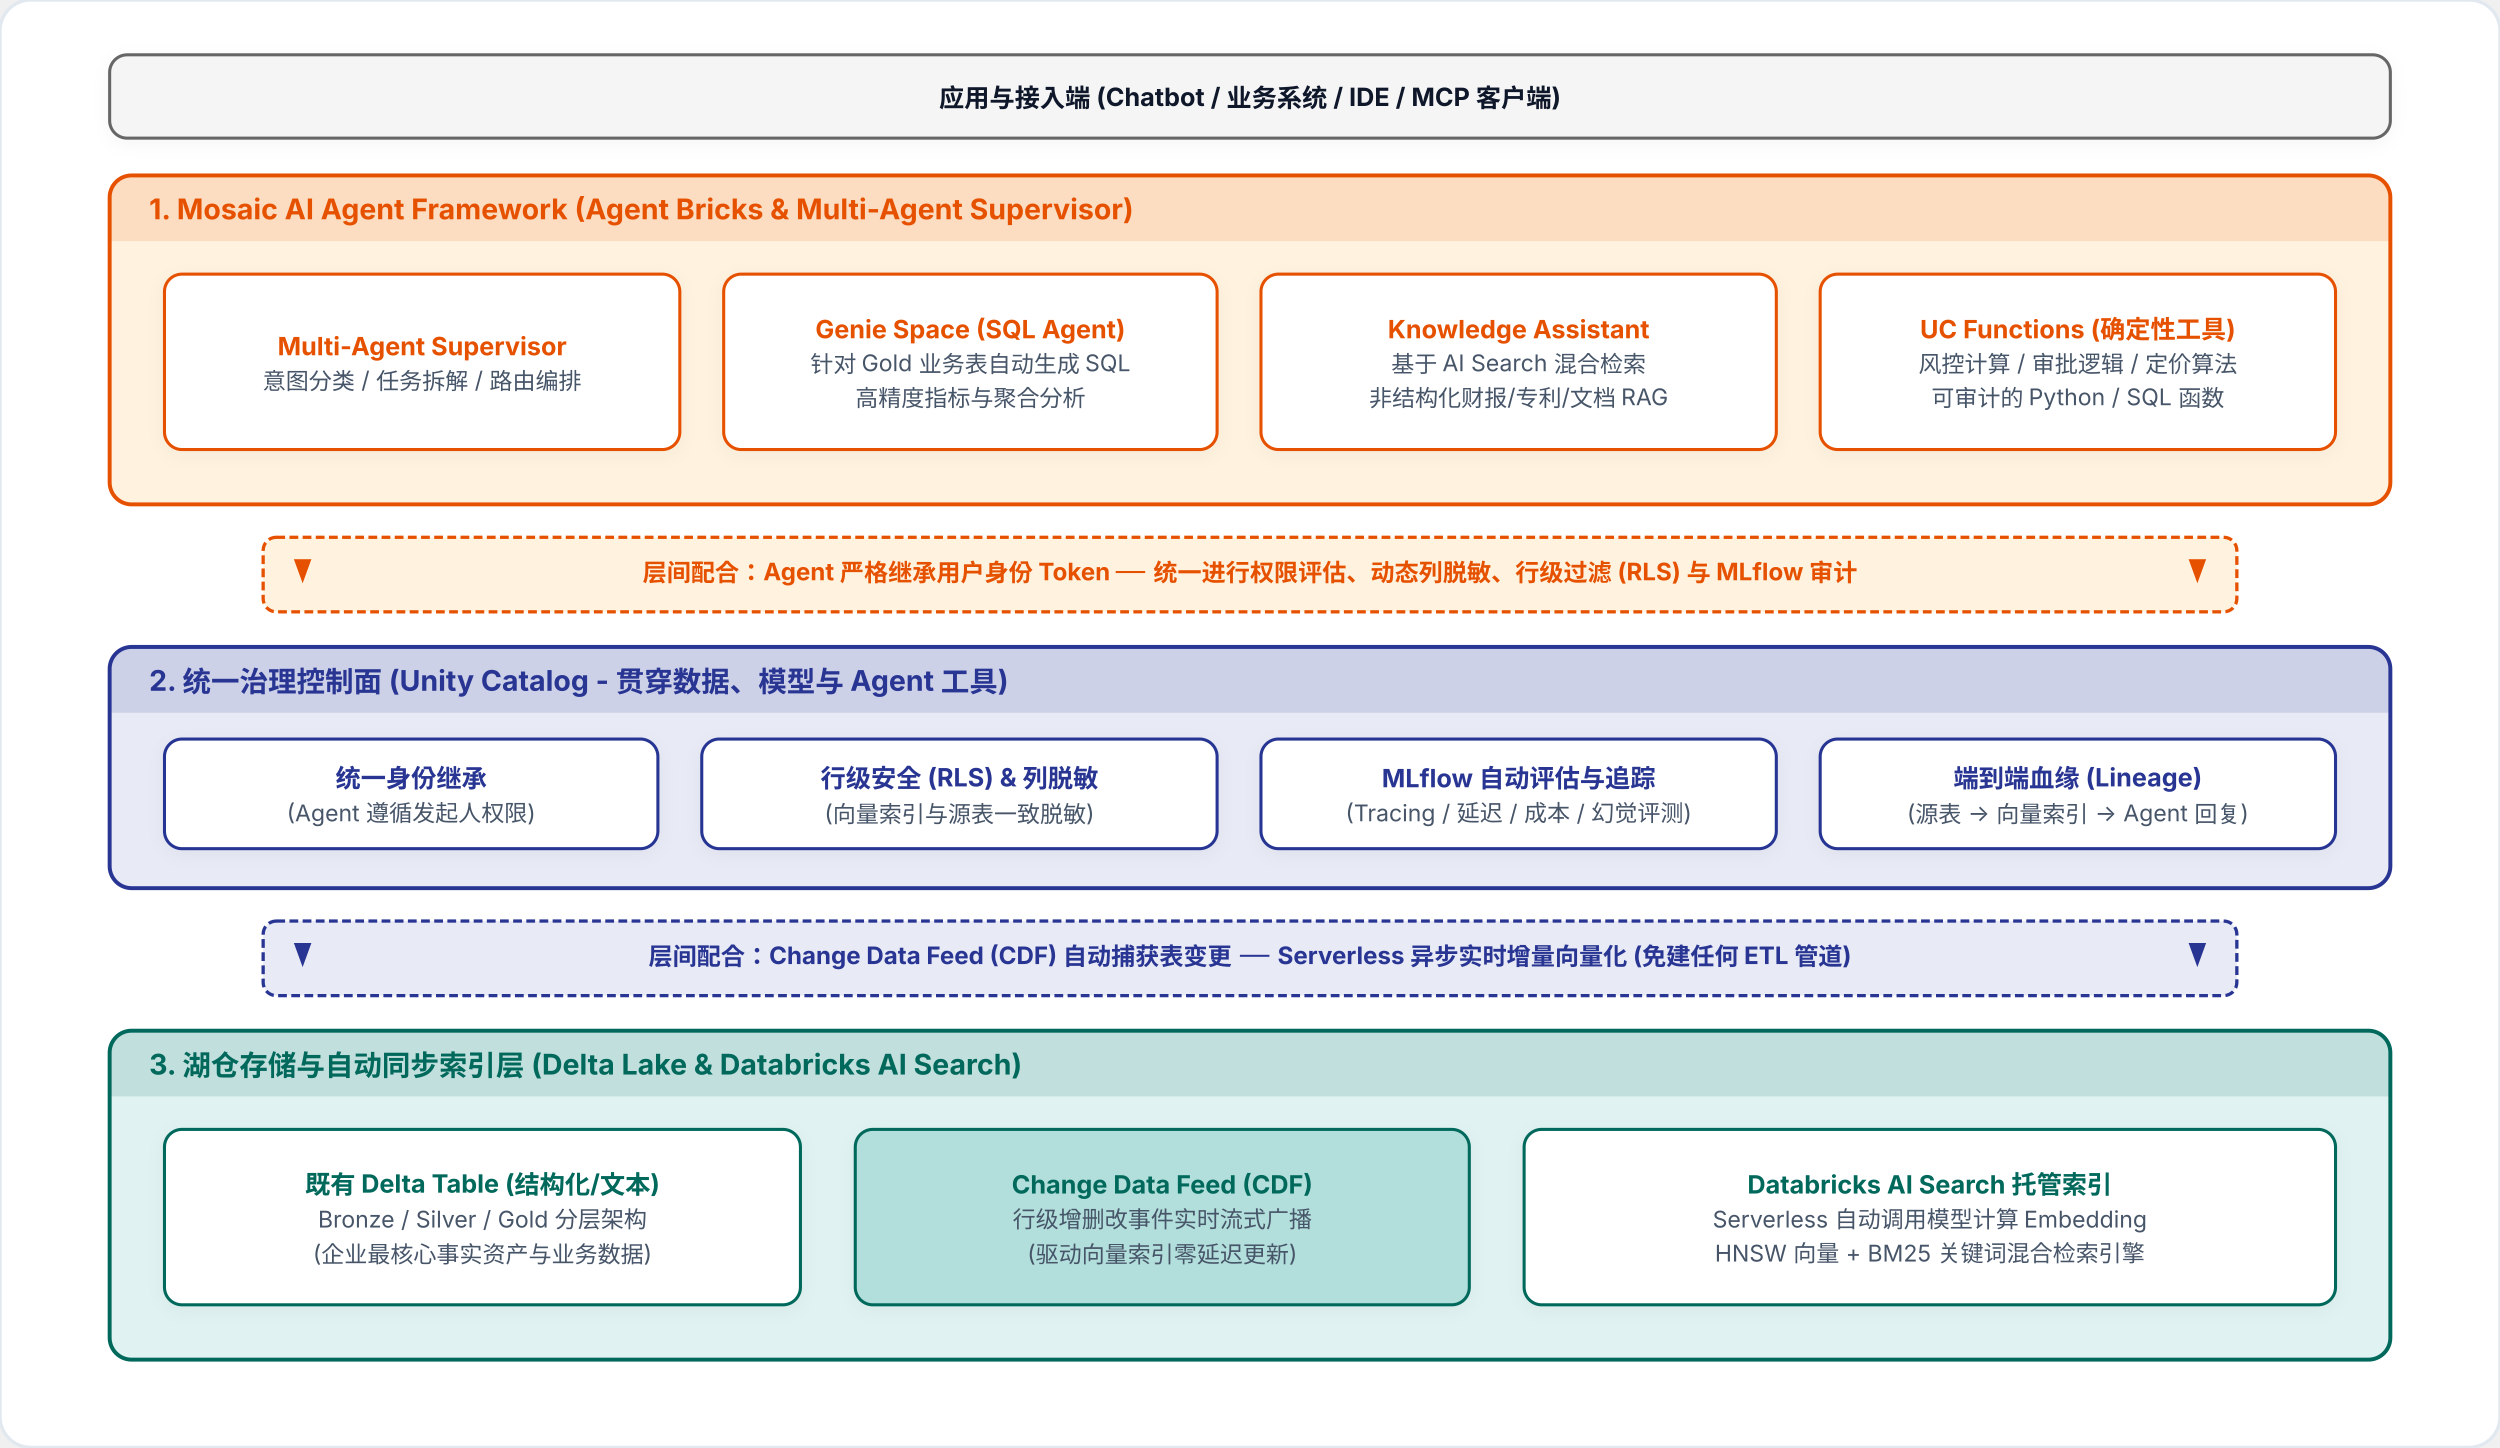
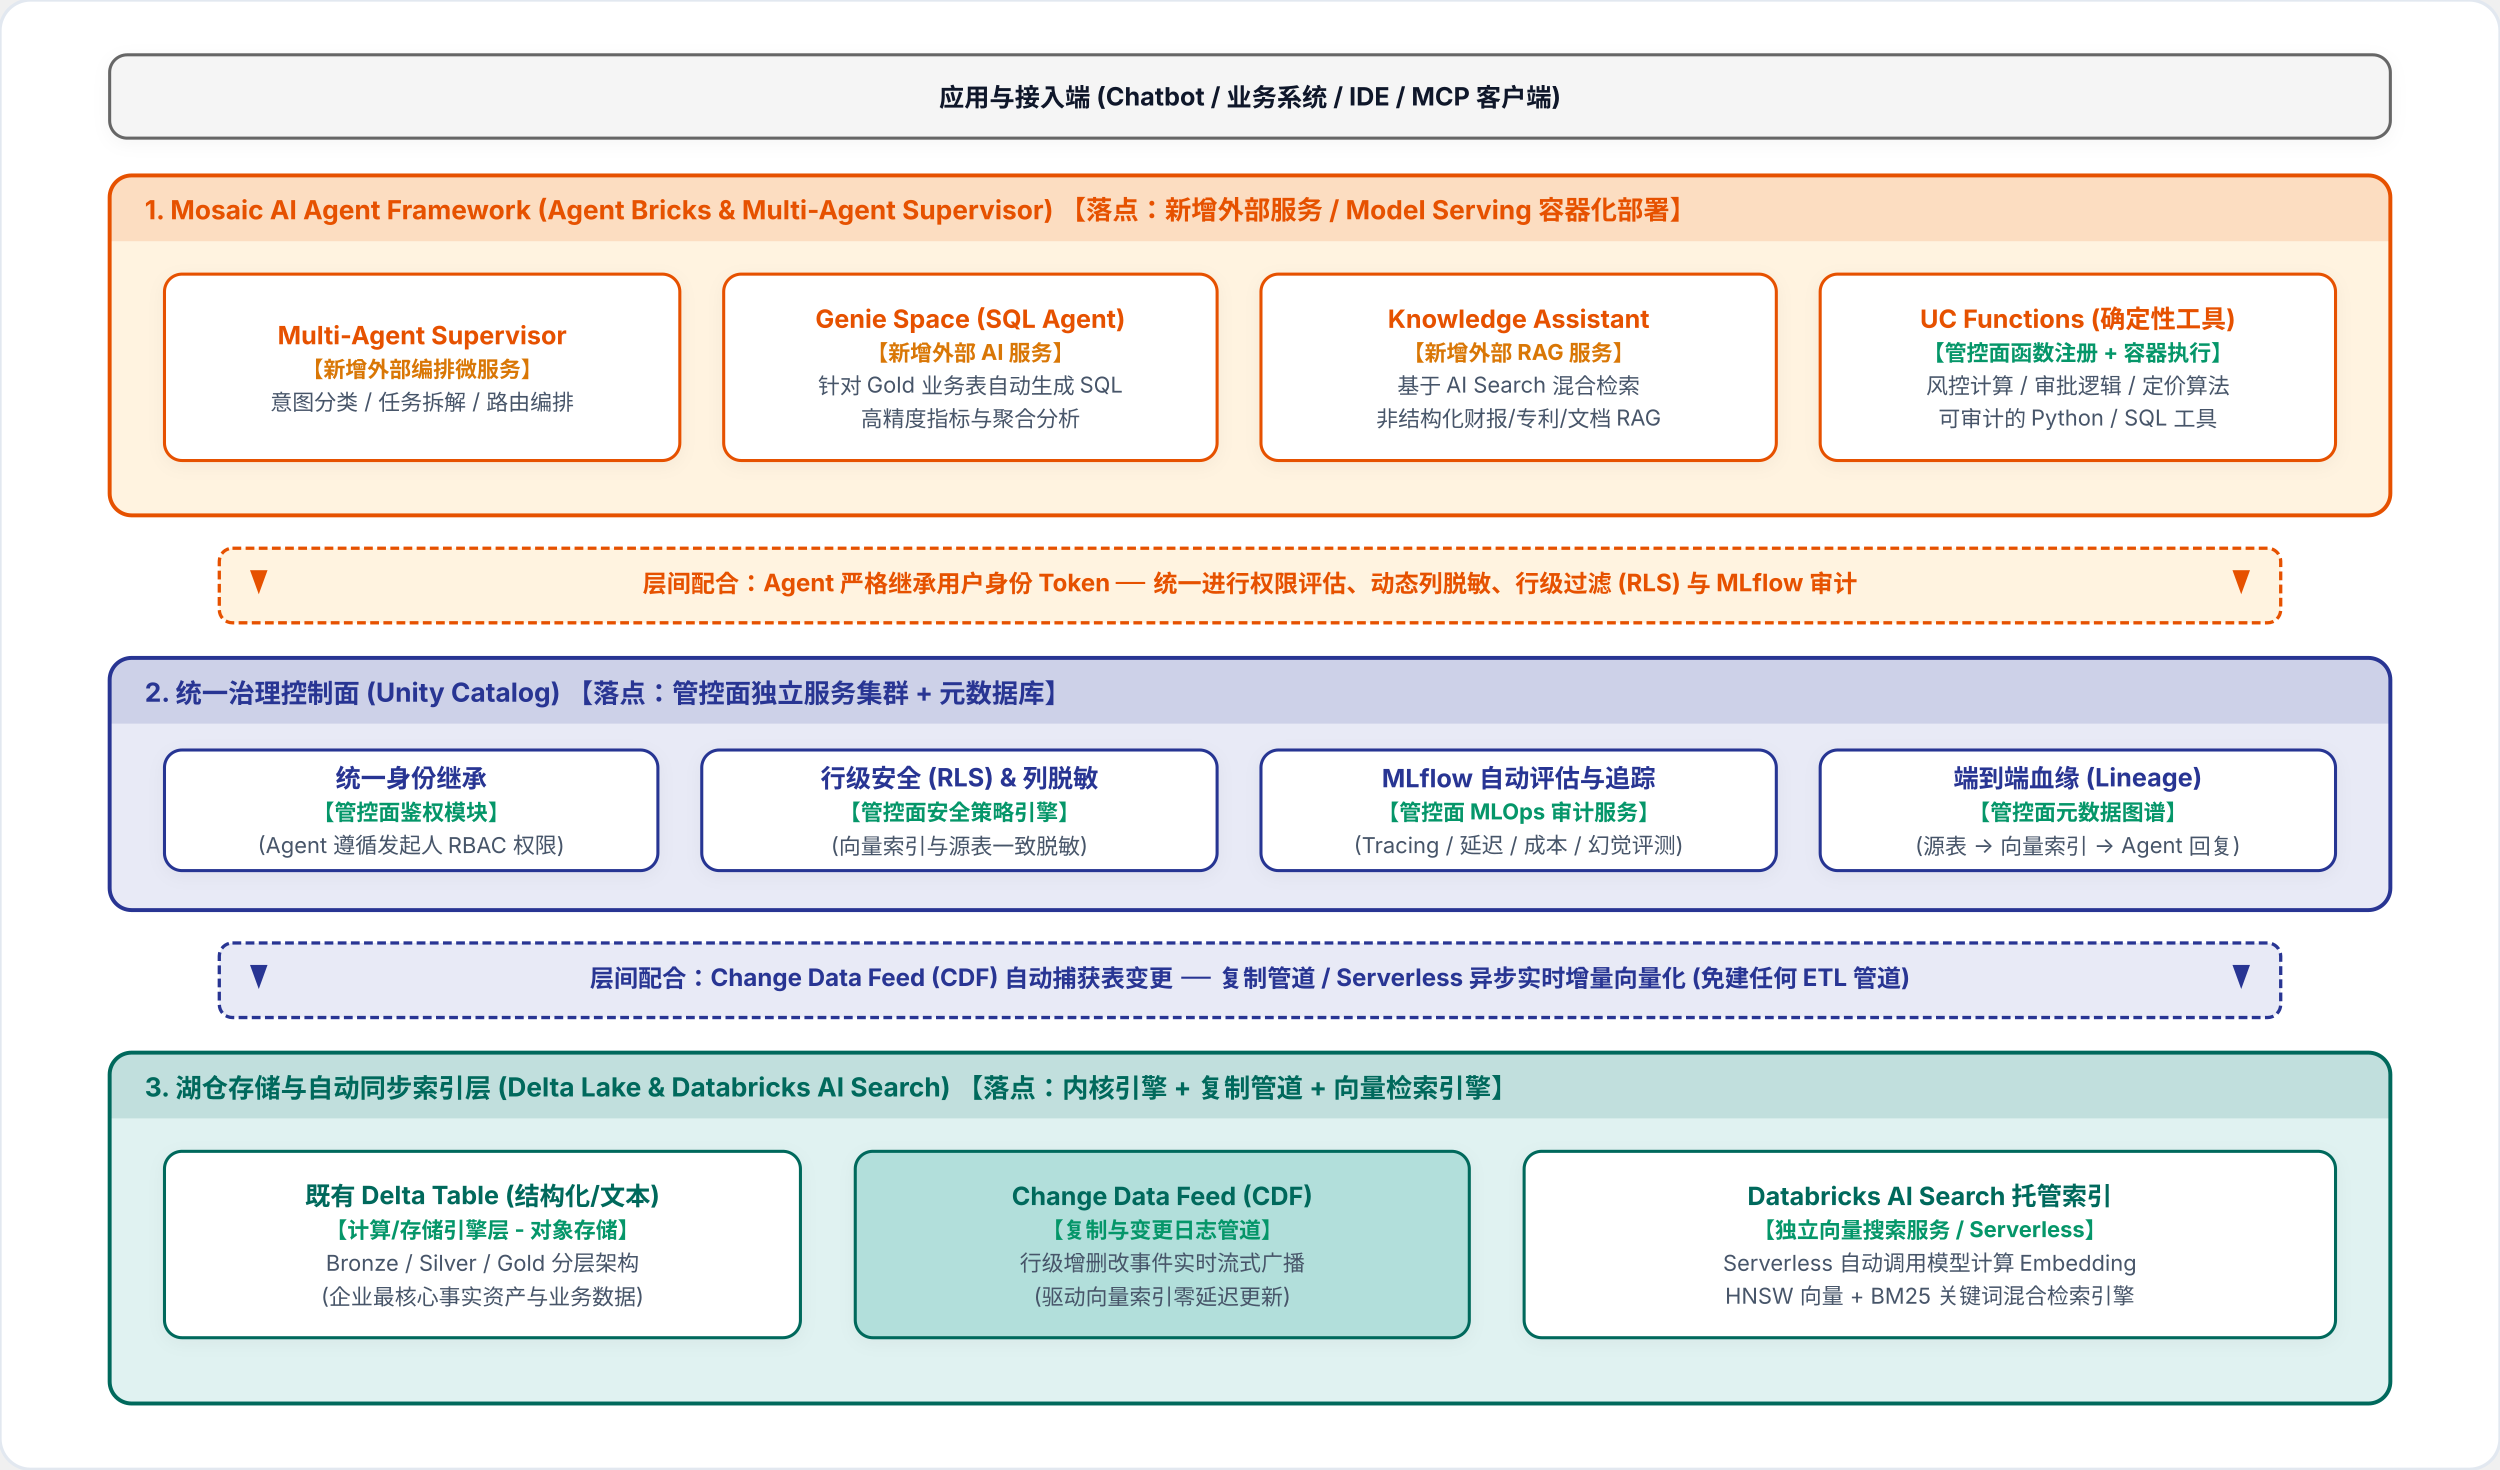
- <svg xmlns="http://www.w3.org/2000/svg" viewBox="0 0 1140 660" width="100%" height="auto">
-   <rect x="0" y="0" width="1140" height="660" rx="14" fill="#ffffff" stroke="#e2e8f0" stroke-width="1.5" />
-   <rect x="50.0" y="80.0" width="1040.0" height="150.0" rx="10" fill="#fff3e0" stroke="#e65100" stroke-width="1.8" />
+ <svg xmlns="http://www.w3.org/2000/svg" viewBox="0 0 1140 670" width="100%" height="auto">
+   <rect x="0" y="0" width="1140" height="670" rx="14" fill="#ffffff" stroke="#e2e8f0" stroke-width="1.5" />
+   <rect x="50.0" y="80.0" width="1040.0" height="155.0" rx="10" fill="#fff3e0" stroke="#e65100" stroke-width="1.8" />
  <path d="M 50.0 90.0 A 10 10 0 0 1 60.0 80.0 L 1080.0 80.0 A 10 10 0 0 1 1090.0 90.0 L 1090.0 110.0 L 50.0 110.0 Z" fill="#e65100" opacity="0.14" />
-   <text x="68.0" y="100.0" font-family="-apple-system, BlinkMacSystemFont, Segoe UI, sans-serif" font-size="13" font-weight="700" fill="#e65100">1. Mosaic AI Agent Framework (Agent Bricks &amp; Multi-Agent Supervisor)</text>
-   <rect x="50.0" y="295.0" width="1040.0" height="110.0" rx="10" fill="#e8eaf6" stroke="#283593" stroke-width="1.8" />
-   <path d="M 50.0 305.0 A 10 10 0 0 1 60.0 295.0 L 1080.0 295.0 A 10 10 0 0 1 1090.0 305.0 L 1090.0 325.0 L 50.0 325.0 Z" fill="#283593" opacity="0.14" />
-   <text x="68.0" y="315.0" font-family="-apple-system, BlinkMacSystemFont, Segoe UI, sans-serif" font-size="13" font-weight="700" fill="#283593">2. 统一治理控制面 (Unity Catalog - 贯穿数据、模型与 Agent 工具)</text>
-   <rect x="50.0" y="470.0" width="1040.0" height="150.0" rx="10" fill="#e0f2f1" stroke="#00695c" stroke-width="1.8" />
-   <path d="M 50.0 480.0 A 10 10 0 0 1 60.0 470.0 L 1080.0 470.0 A 10 10 0 0 1 1090.0 480.0 L 1090.0 500.0 L 50.0 500.0 Z" fill="#00695c" opacity="0.14" />
-   <text x="68.0" y="490.0" font-family="-apple-system, BlinkMacSystemFont, Segoe UI, sans-serif" font-size="13" font-weight="700" fill="#00695c">3. 湖仓存储与自动同步索引层 (Delta Lake &amp; Databricks AI Search)</text>
+   <text x="66.0" y="100.0" font-family="-apple-system, BlinkMacSystemFont, Segoe UI, sans-serif" font-size="12" font-weight="700" fill="#e65100">1. Mosaic AI Agent Framework (Agent Bricks &amp; Multi-Agent Supervisor)  【落点：新增外部服务 / Model Serving 容器化部署】</text>
+   <rect x="50.0" y="300.0" width="1040.0" height="115.0" rx="10" fill="#e8eaf6" stroke="#283593" stroke-width="1.8" />
+   <path d="M 50.0 310.0 A 10 10 0 0 1 60.0 300.0 L 1080.0 300.0 A 10 10 0 0 1 1090.0 310.0 L 1090.0 330.0 L 50.0 330.0 Z" fill="#283593" opacity="0.14" />
+   <text x="66.0" y="320.0" font-family="-apple-system, BlinkMacSystemFont, Segoe UI, sans-serif" font-size="12" font-weight="700" fill="#283593">2. 统一治理控制面 (Unity Catalog)  【落点：管控面独立服务集群 + 元数据库】</text>
+   <rect x="50.0" y="480.0" width="1040.0" height="160.0" rx="10" fill="#e0f2f1" stroke="#00695c" stroke-width="1.8" />
+   <path d="M 50.0 490.0 A 10 10 0 0 1 60.0 480.0 L 1080.0 480.0 A 10 10 0 0 1 1090.0 490.0 L 1090.0 510.0 L 50.0 510.0 Z" fill="#00695c" opacity="0.14" />
+   <text x="66.0" y="500.0" font-family="-apple-system, BlinkMacSystemFont, Segoe UI, sans-serif" font-size="12" font-weight="700" fill="#00695c">3. 湖仓存储与自动同步索引层 (Delta Lake &amp; Databricks AI Search)  【落点：内核引擎 + 复制管道 + 向量检索引擎】</text>
  <rect x="50.0" y="25.0" width="1040.0" height="38.0" rx="8" fill="#f5f5f5" stroke="#666666" stroke-width="1.4" filter="drop-shadow(0 2px 4px rgba(0,0,0,0.04))" />
-   <text x="570.0" y="48.75" font-family="-apple-system, BlinkMacSystemFont, Segoe UI, sans-serif" font-size="11.5" font-weight="700" fill="#0f172a" text-anchor="middle">应用与接入端 (Chatbot / 业务系统 / IDE / MCP 客户端)</text>
-   <rect x="75.0" y="125.0" width="235.0" height="80.0" rx="8" fill="#ffffff" stroke="#e65100" stroke-width="1.4" filter="drop-shadow(0 2px 4px rgba(0,0,0,0.04))" />
-   <text x="192.5" y="162.0" font-family="-apple-system, BlinkMacSystemFont, Segoe UI, sans-serif" font-size="11.5" font-weight="700" fill="#e65100" text-anchor="middle">Multi-Agent Supervisor</text>
-   <text x="192.5" y="177.5" font-family="-apple-system, BlinkMacSystemFont, Segoe UI, sans-serif" font-size="10.5" font-weight="400" fill="#475569" text-anchor="middle">意图分类 / 任务拆解 / 路由编排</text>
-   <rect x="330.0" y="125.0" width="225.0" height="80.0" rx="8" fill="#ffffff" stroke="#e65100" stroke-width="1.4" filter="drop-shadow(0 2px 4px rgba(0,0,0,0.04))" />
-   <text x="442.5" y="154.25" font-family="-apple-system, BlinkMacSystemFont, Segoe UI, sans-serif" font-size="11.5" font-weight="700" fill="#e65100" text-anchor="middle">Genie Space (SQL Agent)</text>
-   <text x="442.5" y="169.75" font-family="-apple-system, BlinkMacSystemFont, Segoe UI, sans-serif" font-size="10.5" font-weight="400" fill="#475569" text-anchor="middle">针对 Gold 业务表自动生成 SQL</text>
-   <text x="442.5" y="185.25" font-family="-apple-system, BlinkMacSystemFont, Segoe UI, sans-serif" font-size="10.5" font-weight="400" fill="#475569" text-anchor="middle">高精度指标与聚合分析</text>
-   <rect x="575.0" y="125.0" width="235.0" height="80.0" rx="8" fill="#ffffff" stroke="#e65100" stroke-width="1.4" filter="drop-shadow(0 2px 4px rgba(0,0,0,0.04))" />
-   <text x="692.5" y="154.25" font-family="-apple-system, BlinkMacSystemFont, Segoe UI, sans-serif" font-size="11.5" font-weight="700" fill="#e65100" text-anchor="middle">Knowledge Assistant</text>
-   <text x="692.5" y="169.75" font-family="-apple-system, BlinkMacSystemFont, Segoe UI, sans-serif" font-size="10.5" font-weight="400" fill="#475569" text-anchor="middle">基于 AI Search 混合检索</text>
-   <text x="692.5" y="185.25" font-family="-apple-system, BlinkMacSystemFont, Segoe UI, sans-serif" font-size="10.5" font-weight="400" fill="#475569" text-anchor="middle">非结构化财报/专利/文档 RAG</text>
-   <rect x="830.0" y="125.0" width="235.0" height="80.0" rx="8" fill="#ffffff" stroke="#e65100" stroke-width="1.4" filter="drop-shadow(0 2px 4px rgba(0,0,0,0.04))" />
-   <text x="947.5" y="154.25" font-family="-apple-system, BlinkMacSystemFont, Segoe UI, sans-serif" font-size="11.5" font-weight="700" fill="#e65100" text-anchor="middle">UC Functions (确定性工具)</text>
-   <text x="947.5" y="169.75" font-family="-apple-system, BlinkMacSystemFont, Segoe UI, sans-serif" font-size="10.5" font-weight="400" fill="#475569" text-anchor="middle">风控计算 / 审批逻辑 / 定价算法</text>
-   <text x="947.5" y="185.25" font-family="-apple-system, BlinkMacSystemFont, Segoe UI, sans-serif" font-size="10.5" font-weight="400" fill="#475569" text-anchor="middle">可审计的 Python / SQL 函数</text>
-   <rect x="120.0" y="245.0" width="900.0" height="34.0" rx="6" fill="#fff3e0" stroke="#e65100" stroke-width="1.5" stroke-dasharray="4 2" />
-   <polygon points="134.0,255.0 142.0,255.0 138.0,266.0" fill="#e65100" />
-   <polygon points="998.0,255.0 1006.0,255.0 1002.0,266.0" fill="#e65100" />
-   <text x="570.0" y="265.0" font-family="-apple-system, BlinkMacSystemFont, Segoe UI, sans-serif" font-size="11" font-weight="700" fill="#e65100" text-anchor="middle">层间配合：Agent 严格继承用户身份 Token ── 统一进行权限评估、动态列脱敏、行级过滤 (RLS) 与 MLflow 审计</text>
-   <rect x="75.0" y="337.0" width="225.0" height="50.0" rx="8" fill="#ffffff" stroke="#283593" stroke-width="1.4" filter="drop-shadow(0 2px 4px rgba(0,0,0,0.04))" />
+   <text x="570.0" y="48.5" font-family="-apple-system, BlinkMacSystemFont, Segoe UI, sans-serif" font-size="11.5" font-weight="700" fill="#0f172a" text-anchor="middle">应用与接入端 (Chatbot / 业务系统 / IDE / MCP 客户端)</text>
+   <rect x="75.0" y="125.0" width="235.0" height="85.0" rx="8" fill="#ffffff" stroke="#e65100" stroke-width="1.4" filter="drop-shadow(0 2px 4px rgba(0,0,0,0.04))" />
+   <text x="192.5" y="157.0" font-family="-apple-system, BlinkMacSystemFont, Segoe UI, sans-serif" font-size="11.5" font-weight="700" fill="#e65100" text-anchor="middle">Multi-Agent Supervisor</text>
+   <text x="192.5" y="172.0" font-family="-apple-system, BlinkMacSystemFont, Segoe UI, sans-serif" font-size="10" font-weight="700" fill="#d97706" text-anchor="middle">【新增外部编排微服务】</text>
+   <text x="192.5" y="187.0" font-family="-apple-system, BlinkMacSystemFont, Segoe UI, sans-serif" font-size="10" font-weight="400" fill="#475569" text-anchor="middle">意图分类 / 任务拆解 / 路由编排</text>
+   <rect x="330.0" y="125.0" width="225.0" height="85.0" rx="8" fill="#ffffff" stroke="#e65100" stroke-width="1.4" filter="drop-shadow(0 2px 4px rgba(0,0,0,0.04))" />
+   <text x="442.5" y="149.5" font-family="-apple-system, BlinkMacSystemFont, Segoe UI, sans-serif" font-size="11.5" font-weight="700" fill="#e65100" text-anchor="middle">Genie Space (SQL Agent)</text>
+   <text x="442.5" y="164.5" font-family="-apple-system, BlinkMacSystemFont, Segoe UI, sans-serif" font-size="10" font-weight="700" fill="#d97706" text-anchor="middle">【新增外部 AI 服务】</text>
+   <text x="442.5" y="179.5" font-family="-apple-system, BlinkMacSystemFont, Segoe UI, sans-serif" font-size="10" font-weight="400" fill="#475569" text-anchor="middle">针对 Gold 业务表自动生成 SQL</text>
+   <text x="442.5" y="194.5" font-family="-apple-system, BlinkMacSystemFont, Segoe UI, sans-serif" font-size="10" font-weight="400" fill="#475569" text-anchor="middle">高精度指标与聚合分析</text>
+   <rect x="575.0" y="125.0" width="235.0" height="85.0" rx="8" fill="#ffffff" stroke="#e65100" stroke-width="1.4" filter="drop-shadow(0 2px 4px rgba(0,0,0,0.04))" />
+   <text x="692.5" y="149.5" font-family="-apple-system, BlinkMacSystemFont, Segoe UI, sans-serif" font-size="11.5" font-weight="700" fill="#e65100" text-anchor="middle">Knowledge Assistant</text>
+   <text x="692.5" y="164.5" font-family="-apple-system, BlinkMacSystemFont, Segoe UI, sans-serif" font-size="10" font-weight="700" fill="#d97706" text-anchor="middle">【新增外部 RAG 服务】</text>
+   <text x="692.5" y="179.5" font-family="-apple-system, BlinkMacSystemFont, Segoe UI, sans-serif" font-size="10" font-weight="400" fill="#475569" text-anchor="middle">基于 AI Search 混合检索</text>
+   <text x="692.5" y="194.5" font-family="-apple-system, BlinkMacSystemFont, Segoe UI, sans-serif" font-size="10" font-weight="400" fill="#475569" text-anchor="middle">非结构化财报/专利/文档 RAG</text>
+   <rect x="830.0" y="125.0" width="235.0" height="85.0" rx="8" fill="#ffffff" stroke="#e65100" stroke-width="1.4" filter="drop-shadow(0 2px 4px rgba(0,0,0,0.04))" />
+   <text x="947.5" y="149.5" font-family="-apple-system, BlinkMacSystemFont, Segoe UI, sans-serif" font-size="11.5" font-weight="700" fill="#e65100" text-anchor="middle">UC Functions (确定性工具)</text>
+   <text x="947.5" y="164.5" font-family="-apple-system, BlinkMacSystemFont, Segoe UI, sans-serif" font-size="10" font-weight="700" fill="#059669" text-anchor="middle">【管控面函数注册 + 容器执行】</text>
+   <text x="947.5" y="179.5" font-family="-apple-system, BlinkMacSystemFont, Segoe UI, sans-serif" font-size="10" font-weight="400" fill="#475569" text-anchor="middle">风控计算 / 审批逻辑 / 定价算法</text>
+   <text x="947.5" y="194.5" font-family="-apple-system, BlinkMacSystemFont, Segoe UI, sans-serif" font-size="10" font-weight="400" fill="#475569" text-anchor="middle">可审计的 Python / SQL 工具</text>
+   <rect x="100.0" y="250.0" width="940.0" height="34.0" rx="6" fill="#fff3e0" stroke="#e65100" stroke-width="1.5" stroke-dasharray="4 2" />
+   <polygon points="114.0,260.0 122.0,260.0 118.0,271.0" fill="#e65100" />
+   <polygon points="1018.0,260.0 1026.0,260.0 1022.0,271.0" fill="#e65100" />
+   <text x="570.0" y="270.0" font-family="-apple-system, BlinkMacSystemFont, Segoe UI, sans-serif" font-size="11" font-weight="700" fill="#e65100" text-anchor="middle">层间配合：Agent 严格继承用户身份 Token ── 统一进行权限评估、动态列脱敏、行级过滤 (RLS) 与 MLflow 审计</text>
+   <rect x="75.0" y="342.0" width="225.0" height="55.0" rx="8" fill="#ffffff" stroke="#283593" stroke-width="1.4" filter="drop-shadow(0 2px 4px rgba(0,0,0,0.04))" />
  <text x="187.5" y="359.0" font-family="-apple-system, BlinkMacSystemFont, Segoe UI, sans-serif" font-size="11.5" font-weight="700" fill="#283593" text-anchor="middle">统一身份继承</text>
-   <text x="187.5" y="374.5" font-family="-apple-system, BlinkMacSystemFont, Segoe UI, sans-serif" font-size="10.5" font-weight="400" fill="#475569" text-anchor="middle">(Agent 遵循发起人权限)</text>
-   <rect x="320.0" y="337.0" width="235.0" height="50.0" rx="8" fill="#ffffff" stroke="#283593" stroke-width="1.4" filter="drop-shadow(0 2px 4px rgba(0,0,0,0.04))" />
+   <text x="187.5" y="374.0" font-family="-apple-system, BlinkMacSystemFont, Segoe UI, sans-serif" font-size="10" font-weight="700" fill="#059669" text-anchor="middle">【管控面鉴权模块】</text>
+   <text x="187.5" y="389.0" font-family="-apple-system, BlinkMacSystemFont, Segoe UI, sans-serif" font-size="10" font-weight="400" fill="#475569" text-anchor="middle">(Agent 遵循发起人 RBAC 权限)</text>
+   <rect x="320.0" y="342.0" width="235.0" height="55.0" rx="8" fill="#ffffff" stroke="#283593" stroke-width="1.4" filter="drop-shadow(0 2px 4px rgba(0,0,0,0.04))" />
  <text x="437.5" y="359.0" font-family="-apple-system, BlinkMacSystemFont, Segoe UI, sans-serif" font-size="11.5" font-weight="700" fill="#283593" text-anchor="middle">行级安全 (RLS) &amp; 列脱敏</text>
-   <text x="437.5" y="374.5" font-family="-apple-system, BlinkMacSystemFont, Segoe UI, sans-serif" font-size="10.5" font-weight="400" fill="#475569" text-anchor="middle">(向量索引与源表一致脱敏)</text>
-   <rect x="575.0" y="337.0" width="235.0" height="50.0" rx="8" fill="#ffffff" stroke="#283593" stroke-width="1.4" filter="drop-shadow(0 2px 4px rgba(0,0,0,0.04))" />
+   <text x="437.5" y="374.0" font-family="-apple-system, BlinkMacSystemFont, Segoe UI, sans-serif" font-size="10" font-weight="700" fill="#059669" text-anchor="middle">【管控面安全策略引擎】</text>
+   <text x="437.5" y="389.0" font-family="-apple-system, BlinkMacSystemFont, Segoe UI, sans-serif" font-size="10" font-weight="400" fill="#475569" text-anchor="middle">(向量索引与源表一致脱敏)</text>
+   <rect x="575.0" y="342.0" width="235.0" height="55.0" rx="8" fill="#ffffff" stroke="#283593" stroke-width="1.4" filter="drop-shadow(0 2px 4px rgba(0,0,0,0.04))" />
  <text x="692.5" y="359.0" font-family="-apple-system, BlinkMacSystemFont, Segoe UI, sans-serif" font-size="11.5" font-weight="700" fill="#283593" text-anchor="middle">MLflow 自动评估与追踪</text>
-   <text x="692.5" y="374.5" font-family="-apple-system, BlinkMacSystemFont, Segoe UI, sans-serif" font-size="10.5" font-weight="400" fill="#475569" text-anchor="middle">(Tracing / 延迟 / 成本 / 幻觉评测)</text>
-   <rect x="830.0" y="337.0" width="235.0" height="50.0" rx="8" fill="#ffffff" stroke="#283593" stroke-width="1.4" filter="drop-shadow(0 2px 4px rgba(0,0,0,0.04))" />
+   <text x="692.5" y="374.0" font-family="-apple-system, BlinkMacSystemFont, Segoe UI, sans-serif" font-size="10" font-weight="700" fill="#059669" text-anchor="middle">【管控面 MLOps 审计服务】</text>
+   <text x="692.5" y="389.0" font-family="-apple-system, BlinkMacSystemFont, Segoe UI, sans-serif" font-size="10" font-weight="400" fill="#475569" text-anchor="middle">(Tracing / 延迟 / 成本 / 幻觉评测)</text>
+   <rect x="830.0" y="342.0" width="235.0" height="55.0" rx="8" fill="#ffffff" stroke="#283593" stroke-width="1.4" filter="drop-shadow(0 2px 4px rgba(0,0,0,0.04))" />
  <text x="947.5" y="359.0" font-family="-apple-system, BlinkMacSystemFont, Segoe UI, sans-serif" font-size="11.5" font-weight="700" fill="#283593" text-anchor="middle">端到端血缘 (Lineage)</text>
-   <text x="947.5" y="374.5" font-family="-apple-system, BlinkMacSystemFont, Segoe UI, sans-serif" font-size="10.5" font-weight="400" fill="#475569" text-anchor="middle">(源表 -&gt; 向量索引 -&gt; Agent 回复)</text>
-   <rect x="120.0" y="420.0" width="900.0" height="34.0" rx="6" fill="#e8eaf6" stroke="#283593" stroke-width="1.5" stroke-dasharray="4 2" />
-   <polygon points="134.0,430.0 142.0,430.0 138.0,441.0" fill="#283593" />
-   <polygon points="998.0,430.0 1006.0,430.0 1002.0,441.0" fill="#283593" />
-   <text x="570.0" y="440.0" font-family="-apple-system, BlinkMacSystemFont, Segoe UI, sans-serif" font-size="11" font-weight="700" fill="#283593" text-anchor="middle">层间配合：Change Data Feed (CDF) 自动捕获表变更 ── Serverless 异步实时增量向量化 (免建任何 ETL 管道)</text>
-   <rect x="75.0" y="515.0" width="290.0" height="80.0" rx="8" fill="#ffffff" stroke="#00695c" stroke-width="1.4" filter="drop-shadow(0 2px 4px rgba(0,0,0,0.04))" />
-   <text x="220.0" y="544.25" font-family="-apple-system, BlinkMacSystemFont, Segoe UI, sans-serif" font-size="11.5" font-weight="700" fill="#00695c" text-anchor="middle">既有 Delta Table (结构化/文本)</text>
-   <text x="220.0" y="559.75" font-family="-apple-system, BlinkMacSystemFont, Segoe UI, sans-serif" font-size="10.5" font-weight="400" fill="#475569" text-anchor="middle">Bronze / Silver / Gold 分层架构</text>
-   <text x="220.0" y="575.25" font-family="-apple-system, BlinkMacSystemFont, Segoe UI, sans-serif" font-size="10.5" font-weight="400" fill="#475569" text-anchor="middle">(企业最核心事实资产与业务数据)</text>
-   <rect x="390.0" y="515.0" width="280.0" height="80.0" rx="8" fill="#b2dfdb" stroke="#00695c" stroke-width="1.4" filter="drop-shadow(0 2px 4px rgba(0,0,0,0.04))" />
-   <text x="530.0" y="544.25" font-family="-apple-system, BlinkMacSystemFont, Segoe UI, sans-serif" font-size="11.5" font-weight="700" fill="#00695c" text-anchor="middle">Change Data Feed (CDF)</text>
-   <text x="530.0" y="559.75" font-family="-apple-system, BlinkMacSystemFont, Segoe UI, sans-serif" font-size="10.5" font-weight="400" fill="#475569" text-anchor="middle">行级增删改事件实时流式广播</text>
-   <text x="530.0" y="575.25" font-family="-apple-system, BlinkMacSystemFont, Segoe UI, sans-serif" font-size="10.5" font-weight="400" fill="#475569" text-anchor="middle">(驱动向量索引零延迟更新)</text>
-   <rect x="695.0" y="515.0" width="370.0" height="80.0" rx="8" fill="#ffffff" stroke="#00695c" stroke-width="1.4" filter="drop-shadow(0 2px 4px rgba(0,0,0,0.04))" />
-   <text x="880.0" y="544.25" font-family="-apple-system, BlinkMacSystemFont, Segoe UI, sans-serif" font-size="11.5" font-weight="700" fill="#00695c" text-anchor="middle">Databricks AI Search 托管索引</text>
-   <text x="880.0" y="559.75" font-family="-apple-system, BlinkMacSystemFont, Segoe UI, sans-serif" font-size="10.5" font-weight="400" fill="#475569" text-anchor="middle">Serverless 自动调用模型计算 Embedding</text>
-   <text x="880.0" y="575.25" font-family="-apple-system, BlinkMacSystemFont, Segoe UI, sans-serif" font-size="10.5" font-weight="400" fill="#475569" text-anchor="middle">HNSW 向量 + BM25 关键词混合检索引擎</text>
+   <text x="947.5" y="374.0" font-family="-apple-system, BlinkMacSystemFont, Segoe UI, sans-serif" font-size="10" font-weight="700" fill="#059669" text-anchor="middle">【管控面元数据图谱】</text>
+   <text x="947.5" y="389.0" font-family="-apple-system, BlinkMacSystemFont, Segoe UI, sans-serif" font-size="10" font-weight="400" fill="#475569" text-anchor="middle">(源表 -&gt; 向量索引 -&gt; Agent 回复)</text>
+   <rect x="100.0" y="430.0" width="940.0" height="34.0" rx="6" fill="#e8eaf6" stroke="#283593" stroke-width="1.5" stroke-dasharray="4 2" />
+   <polygon points="114.0,440.0 122.0,440.0 118.0,451.0" fill="#283593" />
+   <polygon points="1018.0,440.0 1026.0,440.0 1022.0,451.0" fill="#283593" />
+   <text x="570.0" y="450.0" font-family="-apple-system, BlinkMacSystemFont, Segoe UI, sans-serif" font-size="11" font-weight="700" fill="#283593" text-anchor="middle">层间配合：Change Data Feed (CDF) 自动捕获表变更 ── 复制管道 / Serverless 异步实时增量向量化 (免建任何 ETL 管道)</text>
+   <rect x="75.0" y="525.0" width="290.0" height="85.0" rx="8" fill="#ffffff" stroke="#00695c" stroke-width="1.4" filter="drop-shadow(0 2px 4px rgba(0,0,0,0.04))" />
+   <text x="220.0" y="549.5" font-family="-apple-system, BlinkMacSystemFont, Segoe UI, sans-serif" font-size="11.5" font-weight="700" fill="#00695c" text-anchor="middle">既有 Delta Table (结构化/文本)</text>
+   <text x="220.0" y="564.5" font-family="-apple-system, BlinkMacSystemFont, Segoe UI, sans-serif" font-size="10" font-weight="700" fill="#059669" text-anchor="middle">【计算/存储引擎层 - 对象存储】</text>
+   <text x="220.0" y="579.5" font-family="-apple-system, BlinkMacSystemFont, Segoe UI, sans-serif" font-size="10" font-weight="400" fill="#475569" text-anchor="middle">Bronze / Silver / Gold 分层架构</text>
+   <text x="220.0" y="594.5" font-family="-apple-system, BlinkMacSystemFont, Segoe UI, sans-serif" font-size="10" font-weight="400" fill="#475569" text-anchor="middle">(企业最核心事实资产与业务数据)</text>
+   <rect x="390.0" y="525.0" width="280.0" height="85.0" rx="8" fill="#b2dfdb" stroke="#00695c" stroke-width="1.4" filter="drop-shadow(0 2px 4px rgba(0,0,0,0.04))" />
+   <text x="530.0" y="549.5" font-family="-apple-system, BlinkMacSystemFont, Segoe UI, sans-serif" font-size="11.5" font-weight="700" fill="#00695c" text-anchor="middle">Change Data Feed (CDF)</text>
+   <text x="530.0" y="564.5" font-family="-apple-system, BlinkMacSystemFont, Segoe UI, sans-serif" font-size="10" font-weight="700" fill="#059669" text-anchor="middle">【复制与变更日志管道】</text>
+   <text x="530.0" y="579.5" font-family="-apple-system, BlinkMacSystemFont, Segoe UI, sans-serif" font-size="10" font-weight="400" fill="#475569" text-anchor="middle">行级增删改事件实时流式广播</text>
+   <text x="530.0" y="594.5" font-family="-apple-system, BlinkMacSystemFont, Segoe UI, sans-serif" font-size="10" font-weight="400" fill="#475569" text-anchor="middle">(驱动向量索引零延迟更新)</text>
+   <rect x="695.0" y="525.0" width="370.0" height="85.0" rx="8" fill="#ffffff" stroke="#00695c" stroke-width="1.4" filter="drop-shadow(0 2px 4px rgba(0,0,0,0.04))" />
+   <text x="880.0" y="549.5" font-family="-apple-system, BlinkMacSystemFont, Segoe UI, sans-serif" font-size="11.5" font-weight="700" fill="#00695c" text-anchor="middle">Databricks AI Search 托管索引</text>
+   <text x="880.0" y="564.5" font-family="-apple-system, BlinkMacSystemFont, Segoe UI, sans-serif" font-size="10" font-weight="700" fill="#059669" text-anchor="middle">【独立向量搜索服务 / Serverless】</text>
+   <text x="880.0" y="579.5" font-family="-apple-system, BlinkMacSystemFont, Segoe UI, sans-serif" font-size="10" font-weight="400" fill="#475569" text-anchor="middle">Serverless 自动调用模型计算 Embedding</text>
+   <text x="880.0" y="594.5" font-family="-apple-system, BlinkMacSystemFont, Segoe UI, sans-serif" font-size="10" font-weight="400" fill="#475569" text-anchor="middle">HNSW 向量 + BM25 关键词混合检索引擎</text>
</svg>
